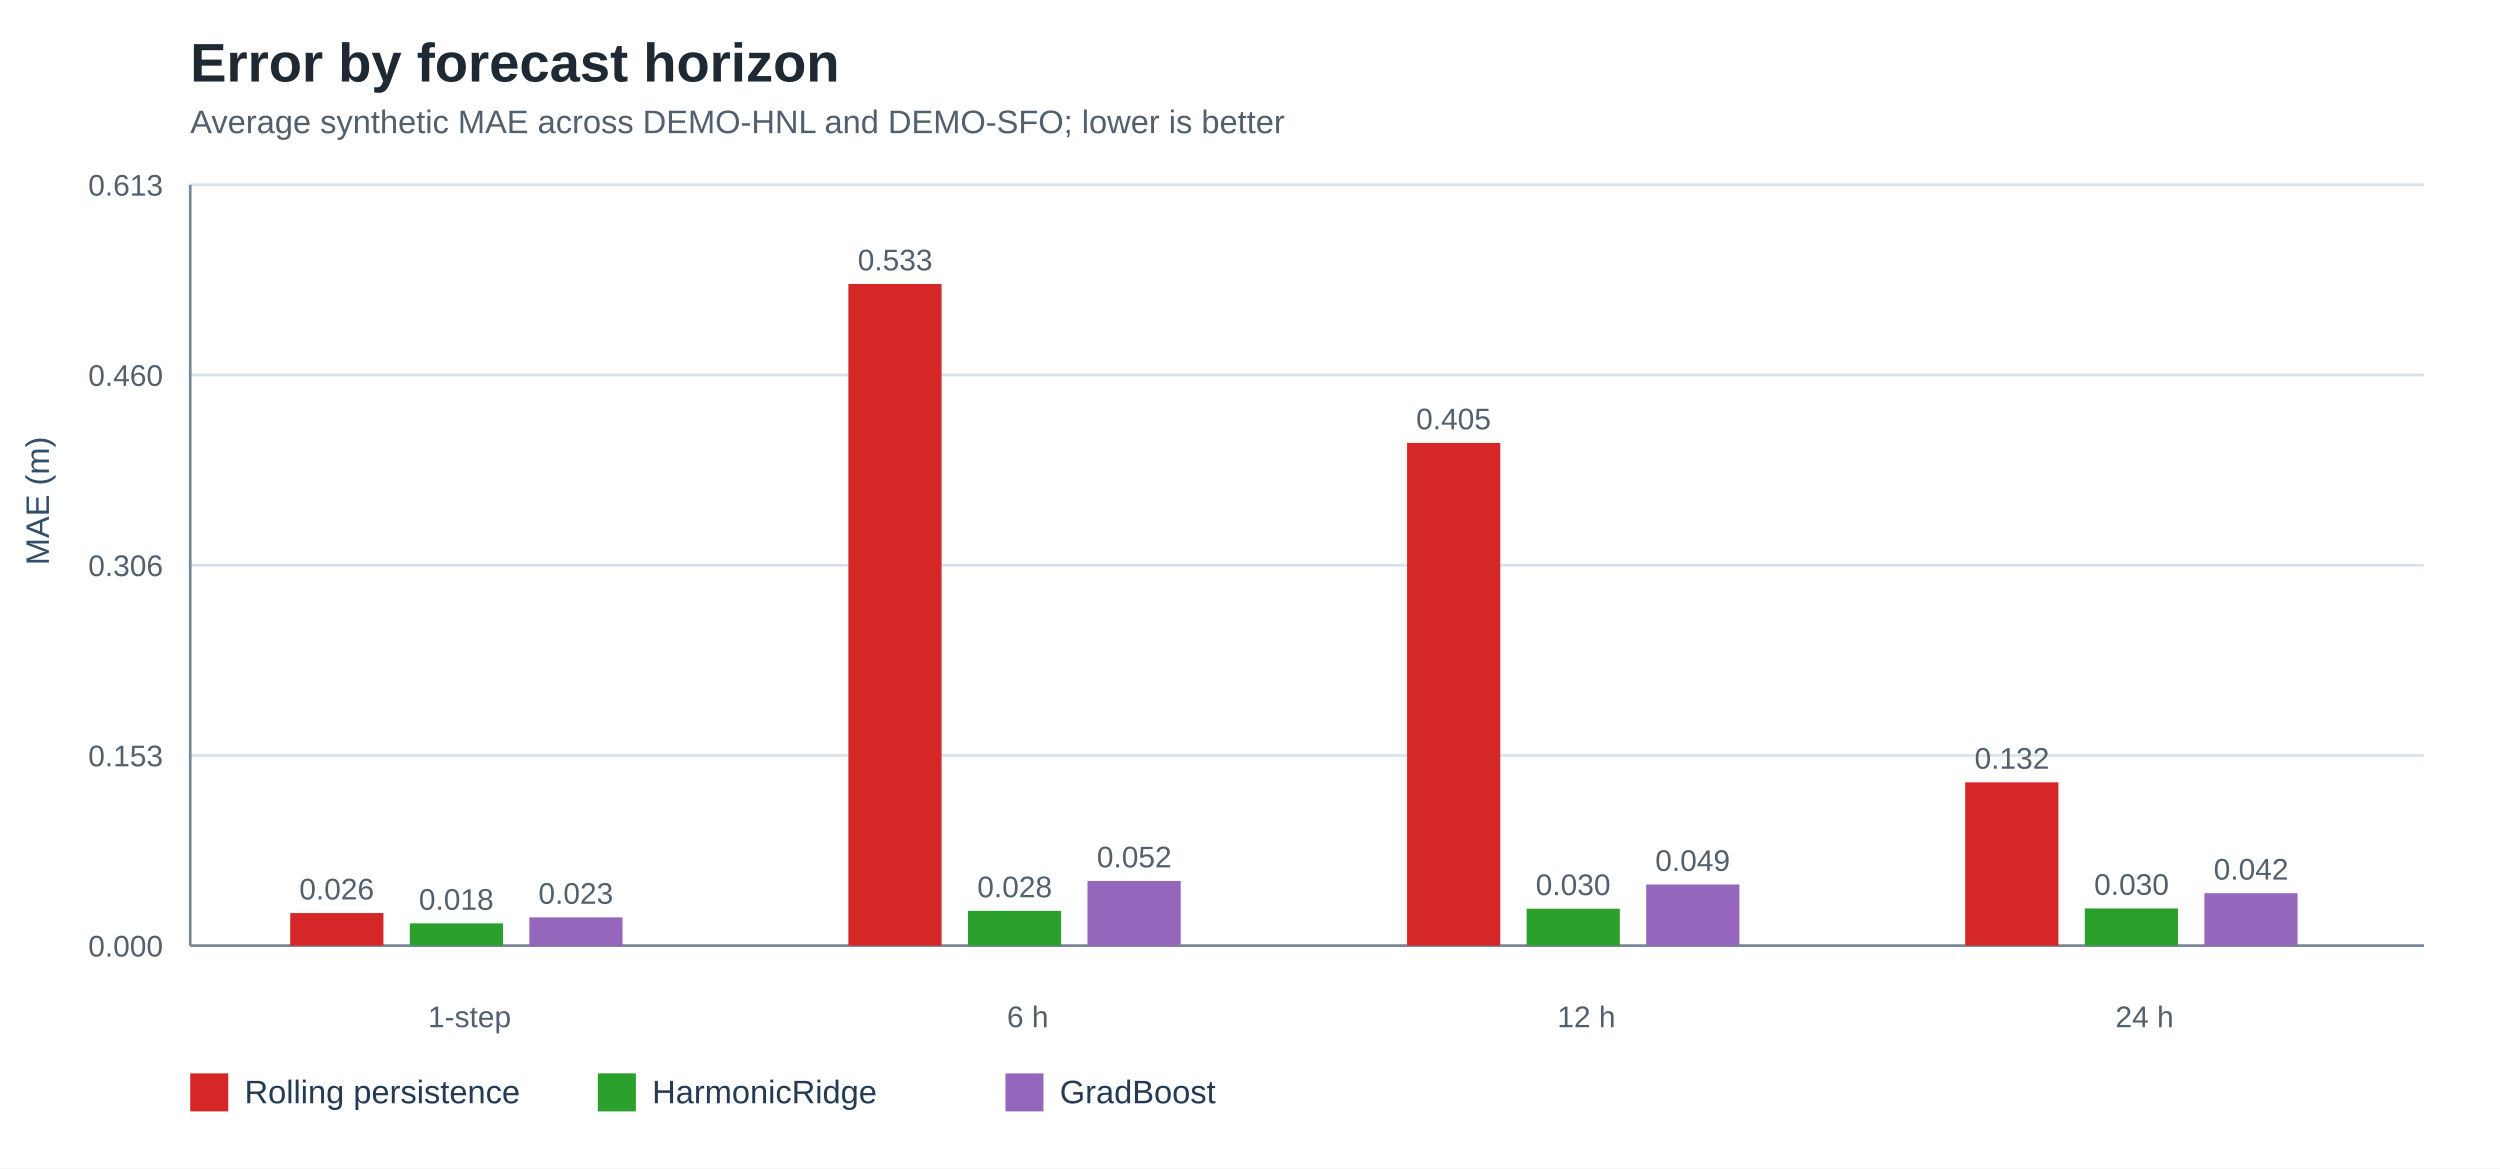
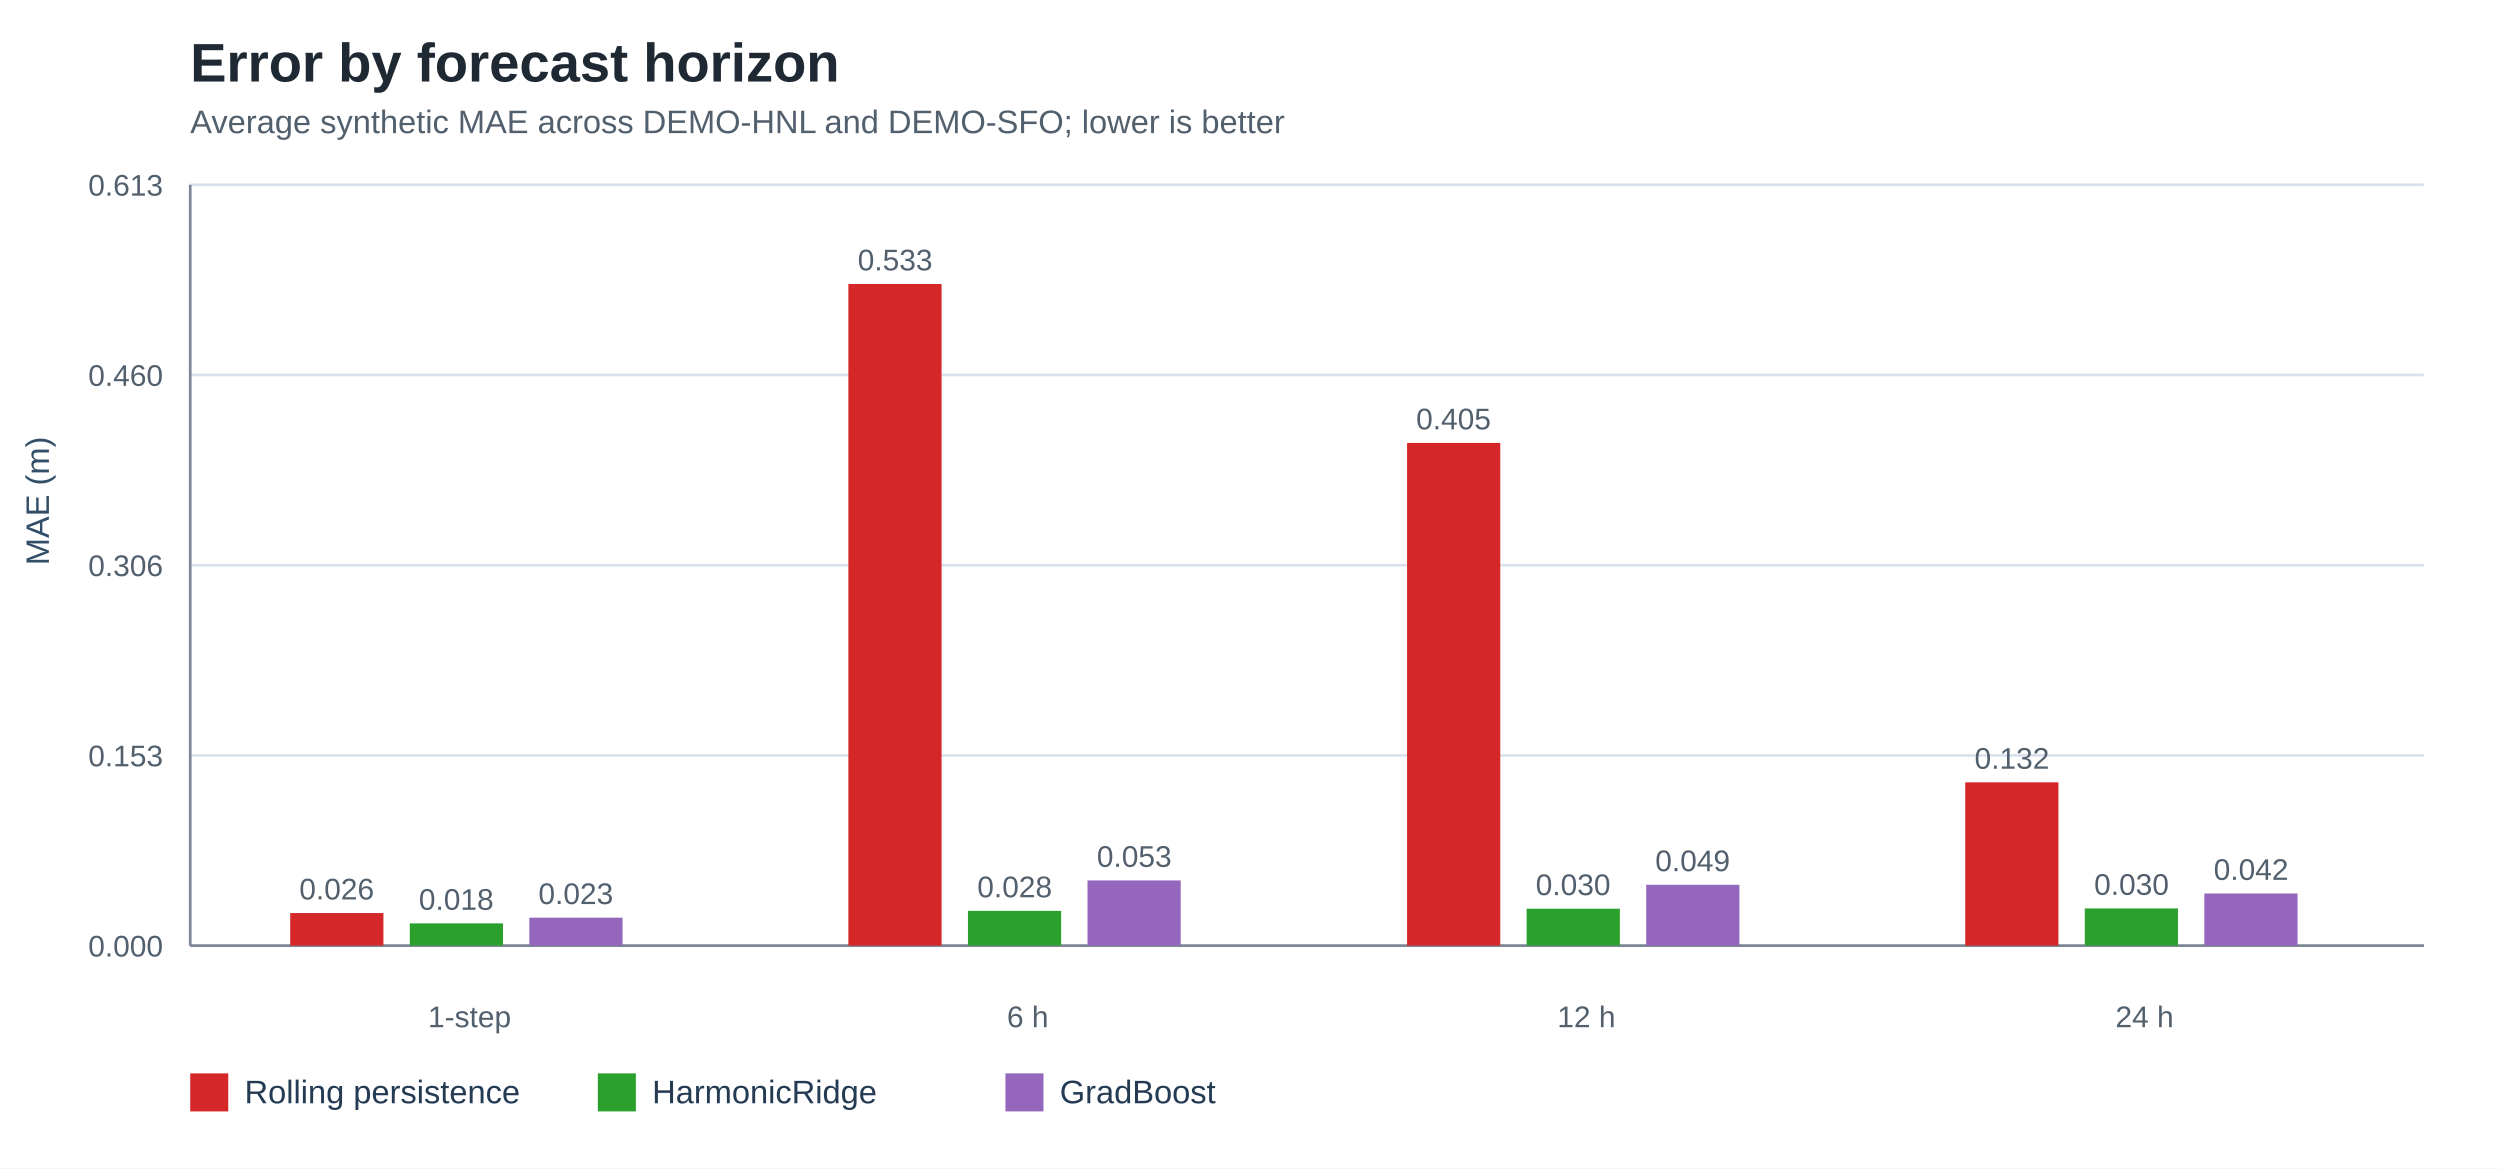
<svg xmlns="http://www.w3.org/2000/svg" width="920" height="430" viewBox="0 0 920 430" role="img" aria-label="Error by forecast horizon">
  <style>
    .title { font: 700 20px Arial, sans-serif; fill: #1f2933; }
    .subtitle { font: 12px Arial, sans-serif; fill: #52606d; }
    .axis { stroke: #7b8794; stroke-width: 1; }
    .grid { stroke: #d9e2ec; stroke-width: 1; }
    .tick { font: 11px Arial, sans-serif; fill: #52606d; }
    .label { font: 12px Arial, sans-serif; fill: #334e68; }
    .legend { font: 12px Arial, sans-serif; fill: #243b53; }
  </style>
  <rect width="920" height="430" fill="#ffffff" />
  <text x="70" y="30" class="title">Error by forecast horizon</text>
  <text x="70" y="49" class="subtitle">Average synthetic MAE across DEMO-HNL and DEMO-SFO; lower is better</text>
  <line x1="70" x2="892" y1="348.0" y2="348.0" class="grid" />
  <text x="60" y="352.0" text-anchor="end" class="tick">0.000</text>
  <line x1="70" x2="892" y1="278.0" y2="278.0" class="grid" />
  <text x="60" y="282.0" text-anchor="end" class="tick">0.153</text>
  <line x1="70" x2="892" y1="208.0" y2="208.0" class="grid" />
  <text x="60" y="212.0" text-anchor="end" class="tick">0.306</text>
  <line x1="70" x2="892" y1="138.0" y2="138.0" class="grid" />
  <text x="60" y="142.0" text-anchor="end" class="tick">0.460</text>
  <line x1="70" x2="892" y1="68.0" y2="68.0" class="grid" />
  <text x="60" y="72.0" text-anchor="end" class="tick">0.613</text>
  <line x1="70" x2="70" y1="68" y2="348" class="axis" />
  <line x1="70" x2="892" y1="348" y2="348" class="axis" />
  <text x="18" y="208.0" class="label" transform="rotate(-90 18 208.0)">MAE (m)</text>
  <rect x="106.8" y="336.0" width="34.3" height="12.0" fill="#d62728" />
  <text x="123.9" y="331.0" text-anchor="middle" class="tick">0.026</text>
  <rect x="150.8" y="339.8" width="34.3" height="8.2" fill="#2ca02c" />
  <text x="167.9" y="334.8" text-anchor="middle" class="tick">0.018</text>
-   <rect x="194.8" y="337.6" width="34.3" height="10.4" fill="#9467bd" />
-   <text x="211.9" y="332.6" text-anchor="middle" class="tick">0.023</text>
+   <rect x="194.8" y="337.7" width="34.3" height="10.3" fill="#9467bd" />
+   <text x="211.9" y="332.7" text-anchor="middle" class="tick">0.023</text>
  <text x="172.8" y="378" text-anchor="middle" class="tick">1-step</text>
  <rect x="312.2" y="104.5" width="34.3" height="243.5" fill="#d62728" />
  <text x="329.4" y="99.5" text-anchor="middle" class="tick">0.533</text>
  <rect x="356.2" y="335.2" width="34.3" height="12.8" fill="#2ca02c" />
  <text x="373.4" y="330.2" text-anchor="middle" class="tick">0.028</text>
-   <rect x="400.2" y="324.2" width="34.3" height="23.8" fill="#9467bd" />
-   <text x="417.4" y="319.2" text-anchor="middle" class="tick">0.052</text>
+   <rect x="400.2" y="324.0" width="34.3" height="24.0" fill="#9467bd" />
+   <text x="417.4" y="319.0" text-anchor="middle" class="tick">0.053</text>
  <text x="378.2" y="378" text-anchor="middle" class="tick">6 h</text>
  <rect x="517.8" y="163.0" width="34.3" height="185.0" fill="#d62728" />
  <text x="534.9" y="158.0" text-anchor="middle" class="tick">0.405</text>
  <rect x="561.8" y="334.4" width="34.3" height="13.6" fill="#2ca02c" />
  <text x="578.9" y="329.4" text-anchor="middle" class="tick">0.030</text>
-   <rect x="605.8" y="325.5" width="34.3" height="22.5" fill="#9467bd" />
-   <text x="622.9" y="320.5" text-anchor="middle" class="tick">0.049</text>
+   <rect x="605.8" y="325.6" width="34.3" height="22.4" fill="#9467bd" />
+   <text x="622.9" y="320.6" text-anchor="middle" class="tick">0.049</text>
  <text x="583.8" y="378" text-anchor="middle" class="tick">12 h</text>
  <rect x="723.2" y="287.9" width="34.3" height="60.1" fill="#d62728" />
  <text x="740.4" y="282.9" text-anchor="middle" class="tick">0.132</text>
  <rect x="767.2" y="334.3" width="34.3" height="13.7" fill="#2ca02c" />
  <text x="784.4" y="329.3" text-anchor="middle" class="tick">0.030</text>
-   <rect x="811.2" y="328.7" width="34.3" height="19.3" fill="#9467bd" />
-   <text x="828.4" y="323.7" text-anchor="middle" class="tick">0.042</text>
+   <rect x="811.2" y="328.8" width="34.3" height="19.2" fill="#9467bd" />
+   <text x="828.4" y="323.8" text-anchor="middle" class="tick">0.042</text>
  <text x="789.2" y="378" text-anchor="middle" class="tick">24 h</text>
  <rect x="70" y="395" width="14" height="14" fill="#d62728" />
  <text x="90" y="406" class="legend">Rolling persistence</text>
  <rect x="220" y="395" width="14" height="14" fill="#2ca02c" />
  <text x="240" y="406" class="legend">HarmonicRidge</text>
  <rect x="370" y="395" width="14" height="14" fill="#9467bd" />
  <text x="390" y="406" class="legend">GradBoost</text>
</svg>
